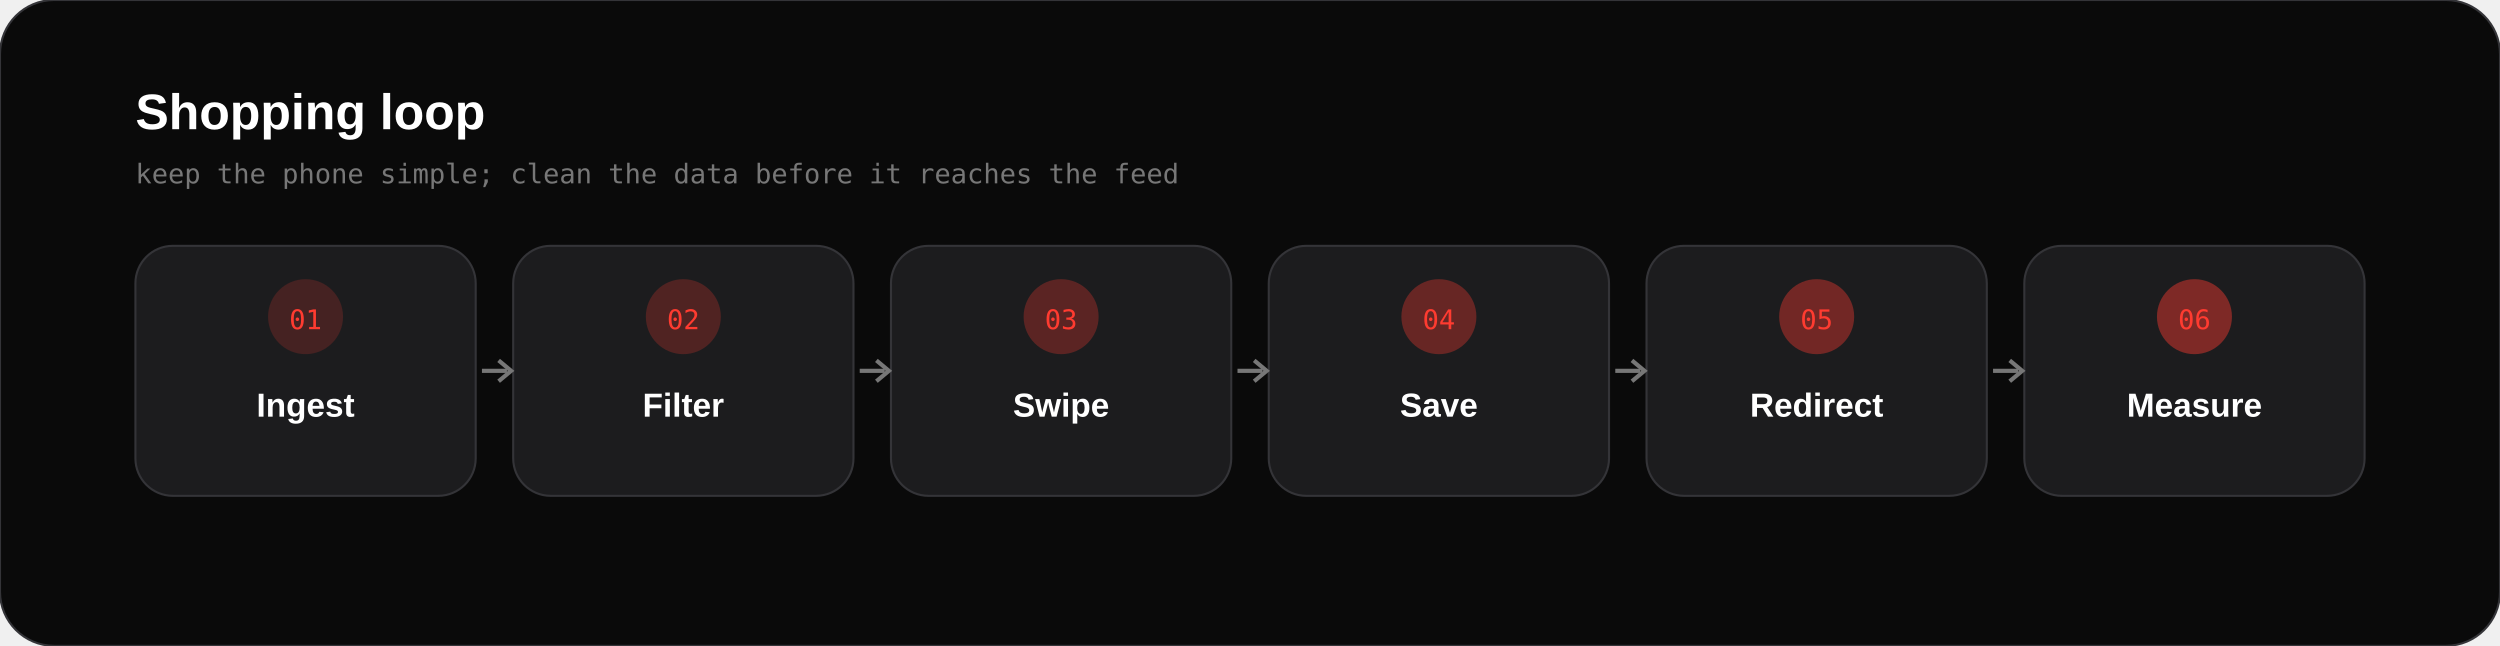
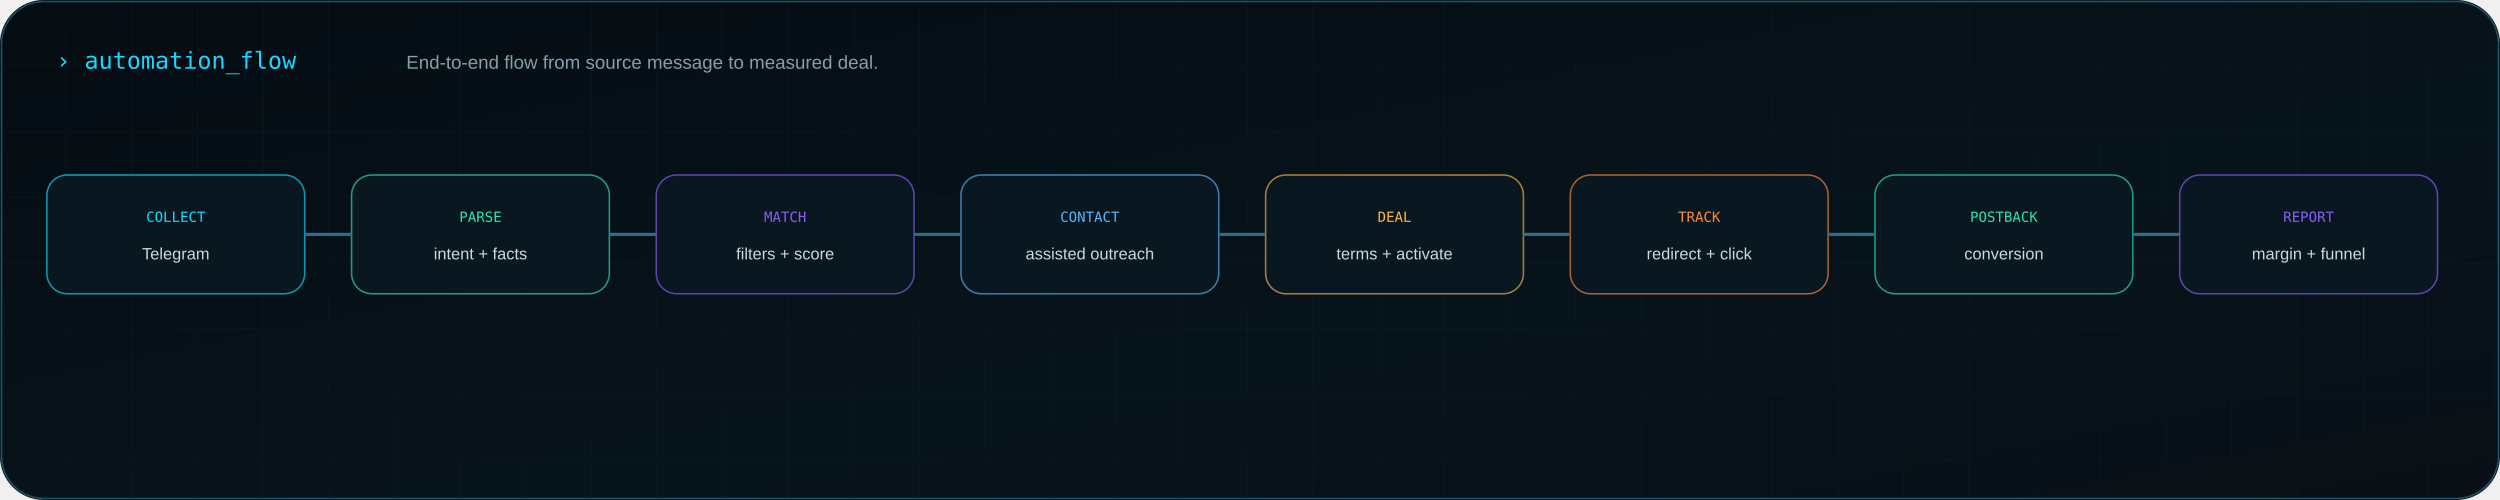
- <svg xmlns="http://www.w3.org/2000/svg" width="1200" height="310" viewBox="0 0 1200 310">
-   <rect width="1200" height="310" rx="26" fill="#0a0a0a" stroke="#343438" />
-   <text x="65" y="62" fill="#ffffff" font-family="Arial" font-size="24" font-weight="700">Shopping loop</text>
-   <text x="65" y="88" fill="#777777" font-family="monospace" font-size="13">keep the phone simple; clean the data before it reaches the feed</text>
-   <g transform="translate(65 118)">
-     <rect width="163.333" height="120" rx="18" fill="#1c1c1e" stroke="#343438" />
-     <circle cx="81.667" cy="34" r="18" fill="#FF3B30" opacity="0.18" />
-     <text x="81.667" y="40" text-anchor="middle" fill="#FF3B30" font-family="monospace" font-size="13">01</text>
-     <text x="81.667" y="82" text-anchor="middle" fill="#ffffff" font-family="Arial" font-size="16" font-weight="700">Ingest</text>
+ <svg xmlns="http://www.w3.org/2000/svg" width="1600" height="320" viewBox="0 0 1600 320">
+   <defs>
+     <linearGradient id="bg" x1="0" y1="0" x2="1" y2="1">
+       <stop stop-color="#050c12" />
+       <stop offset=".6" stop-color="#07131b" />
+       <stop offset="1" stop-color="#090f15" />
+     </linearGradient>
+     <pattern id="grid" width="42" height="42" patternUnits="userSpaceOnUse">
+       <path d="M42 0H0V42" fill="none" stroke="#0d2430" />
+     </pattern>
+   </defs>
+   <rect width="1600" height="320" rx="28" fill="url(#bg)" />
+   <rect width="1600" height="320" rx="28" fill="url(#grid)" opacity=".3" />
+   <rect x="1" y="1" width="1598" height="318" rx="27" fill="none" stroke="#1d5266" />
+   <text x="36" y="44" fill="#16d9ff" font-family="monospace" font-size="15">› automation_flow</text>
+   <text x="260" y="44" fill="#879eaa" font-family="Arial" font-size="12">End-to-end flow from source message to measured deal.</text>
+   <g transform="translate(30 112)">
+     <rect width="165" height="76" rx="13" fill="#091720" stroke="#16d9ff" stroke-opacity=".65" />
+     <text x="82.5" y="30" text-anchor="middle" fill="#16d9ff" font-family="monospace" font-size="9">COLLECT</text>
+     <text x="82.5" y="54" text-anchor="middle" fill="#ccd9df" font-family="Arial" font-size="10.5">Telegram</text>
  </g>
-   <g transform="translate(246.3333 118)">
-     <rect width="163.333" height="120" rx="18" fill="#1c1c1e" stroke="#343438" />
-     <circle cx="81.667" cy="34" r="18" fill="#FF3B30" opacity="0.23" />
-     <text x="81.667" y="40" text-anchor="middle" fill="#FF3B30" font-family="monospace" font-size="13">02</text>
-     <text x="81.667" y="82" text-anchor="middle" fill="#ffffff" font-family="Arial" font-size="16" font-weight="700">Filter</text>
+   <g transform="translate(225 112)">
+     <rect width="165" height="76" rx="13" fill="#091720" stroke="#2fe3b0" stroke-opacity=".65" />
+     <text x="82.5" y="30" text-anchor="middle" fill="#2fe3b0" font-family="monospace" font-size="9">PARSE</text>
+     <text x="82.5" y="54" text-anchor="middle" fill="#ccd9df" font-family="Arial" font-size="10.5">intent + facts</text>
  </g>
-   <g transform="translate(427.6667 118)">
-     <rect width="163.333" height="120" rx="18" fill="#1c1c1e" stroke="#343438" />
-     <circle cx="81.667" cy="34" r="18" fill="#FF3B30" opacity="0.28" />
-     <text x="81.667" y="40" text-anchor="middle" fill="#FF3B30" font-family="monospace" font-size="13">03</text>
-     <text x="81.667" y="82" text-anchor="middle" fill="#ffffff" font-family="Arial" font-size="16" font-weight="700">Swipe</text>
+   <g transform="translate(420 112)">
+     <rect width="165" height="76" rx="13" fill="#091720" stroke="#8b5cf6" stroke-opacity=".65" />
+     <text x="82.5" y="30" text-anchor="middle" fill="#8b5cf6" font-family="monospace" font-size="9">MATCH</text>
+     <text x="82.5" y="54" text-anchor="middle" fill="#ccd9df" font-family="Arial" font-size="10.5">filters + score</text>
  </g>
-   <g transform="translate(609 118)">
-     <rect width="163.333" height="120" rx="18" fill="#1c1c1e" stroke="#343438" />
-     <circle cx="81.667" cy="34" r="18" fill="#FF3B30" opacity="0.33" />
-     <text x="81.667" y="40" text-anchor="middle" fill="#FF3B30" font-family="monospace" font-size="13">04</text>
-     <text x="81.667" y="82" text-anchor="middle" fill="#ffffff" font-family="Arial" font-size="16" font-weight="700">Save</text>
+   <g transform="translate(615 112)">
+     <rect width="165" height="76" rx="13" fill="#091720" stroke="#55b6ff" stroke-opacity=".65" />
+     <text x="82.5" y="30" text-anchor="middle" fill="#55b6ff" font-family="monospace" font-size="9">CONTACT</text>
+     <text x="82.5" y="54" text-anchor="middle" fill="#ccd9df" font-family="Arial" font-size="10.5">assisted outreach</text>
  </g>
-   <g transform="translate(790.3333 118)">
-     <rect width="163.333" height="120" rx="18" fill="#1c1c1e" stroke="#343438" />
-     <circle cx="81.667" cy="34" r="18" fill="#FF3B30" opacity="0.38" />
-     <text x="81.667" y="40" text-anchor="middle" fill="#FF3B30" font-family="monospace" font-size="13">05</text>
-     <text x="81.667" y="82" text-anchor="middle" fill="#ffffff" font-family="Arial" font-size="16" font-weight="700">Redirect</text>
+   <g transform="translate(810 112)">
+     <rect width="165" height="76" rx="13" fill="#091720" stroke="#ffb547" stroke-opacity=".65" />
+     <text x="82.5" y="30" text-anchor="middle" fill="#ffb547" font-family="monospace" font-size="9">DEAL</text>
+     <text x="82.5" y="54" text-anchor="middle" fill="#ccd9df" font-family="Arial" font-size="10.5">terms + activate</text>
  </g>
-   <g transform="translate(971.6667 118)">
-     <rect width="163.333" height="120" rx="18" fill="#1c1c1e" stroke="#343438" />
-     <circle cx="81.667" cy="34" r="18" fill="#FF3B30" opacity="0.43" />
-     <text x="81.667" y="40" text-anchor="middle" fill="#FF3B30" font-family="monospace" font-size="13">06</text>
-     <text x="81.667" y="82" text-anchor="middle" fill="#ffffff" font-family="Arial" font-size="16" font-weight="700">Measure</text>
+   <g transform="translate(1005 112)">
+     <rect width="165" height="76" rx="13" fill="#091720" stroke="#ff8a3d" stroke-opacity=".65" />
+     <text x="82.5" y="30" text-anchor="middle" fill="#ff8a3d" font-family="monospace" font-size="9">TRACK</text>
+     <text x="82.5" y="54" text-anchor="middle" fill="#ccd9df" font-family="Arial" font-size="10.5">redirect + click</text>
  </g>
-   <path d="M231.333 178h12" stroke="#777777" stroke-width="2" />
-   <path d="M239.333 173l6 5-6 5" fill="none" stroke="#777777" stroke-width="2" />
-   <path d="M412.667 178h12" stroke="#777777" stroke-width="2" />
-   <path d="M420.667 173l6 5-6 5" fill="none" stroke="#777777" stroke-width="2" />
-   <path d="M594 178h12" stroke="#777777" stroke-width="2" />
-   <path d="M602 173l6 5-6 5" fill="none" stroke="#777777" stroke-width="2" />
-   <path d="M775.333 178h12" stroke="#777777" stroke-width="2" />
-   <path d="M783.333 173l6 5-6 5" fill="none" stroke="#777777" stroke-width="2" />
-   <path d="M956.667 178h12" stroke="#777777" stroke-width="2" />
-   <path d="M964.667 173l6 5-6 5" fill="none" stroke="#777777" stroke-width="2" />
+   <g transform="translate(1200 112)">
+     <rect width="165" height="76" rx="13" fill="#091720" stroke="#2fe3b0" stroke-opacity=".65" />
+     <text x="82.5" y="30" text-anchor="middle" fill="#2fe3b0" font-family="monospace" font-size="9">POSTBACK</text>
+     <text x="82.5" y="54" text-anchor="middle" fill="#ccd9df" font-family="Arial" font-size="10.5">conversion</text>
+   </g>
+   <g transform="translate(1395 112)">
+     <rect width="165" height="76" rx="13" fill="#091720" stroke="#8b5cf6" stroke-opacity=".65" />
+     <text x="82.5" y="30" text-anchor="middle" fill="#8b5cf6" font-family="monospace" font-size="9">REPORT</text>
+     <text x="82.5" y="54" text-anchor="middle" fill="#ccd9df" font-family="Arial" font-size="10.5">margin + funnel</text>
+   </g>
+   <path d="M195 150H225 M390 150H420 M585 150H615 M780 150H810 M975 150H1005 M1170 150H1200 M1365 150H1395" stroke="#2c7087" stroke-width="2" />
</svg>
